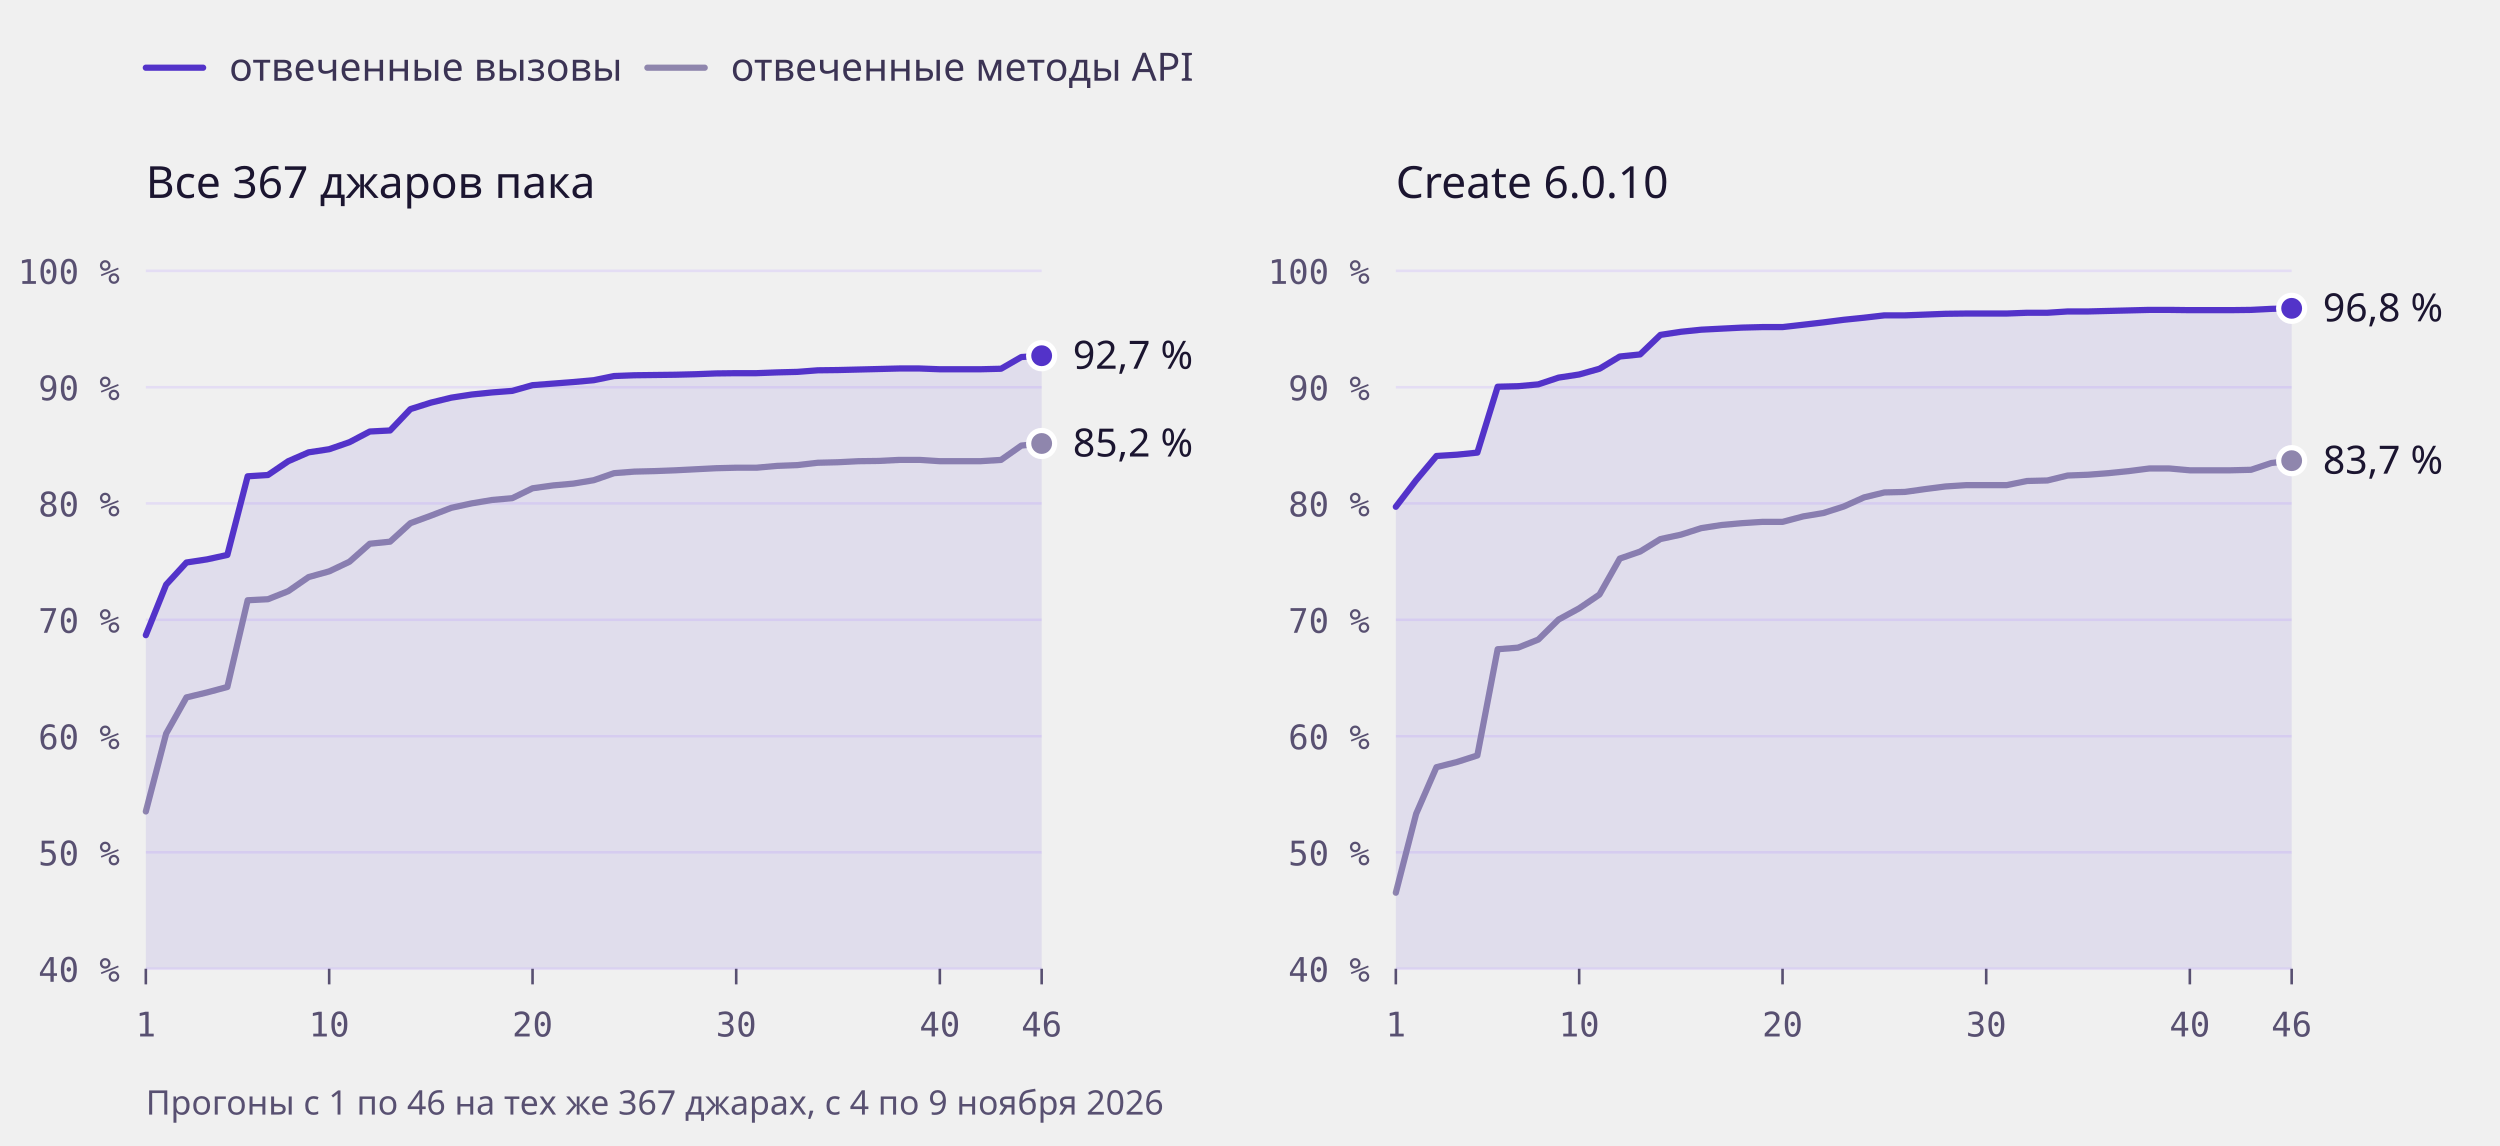
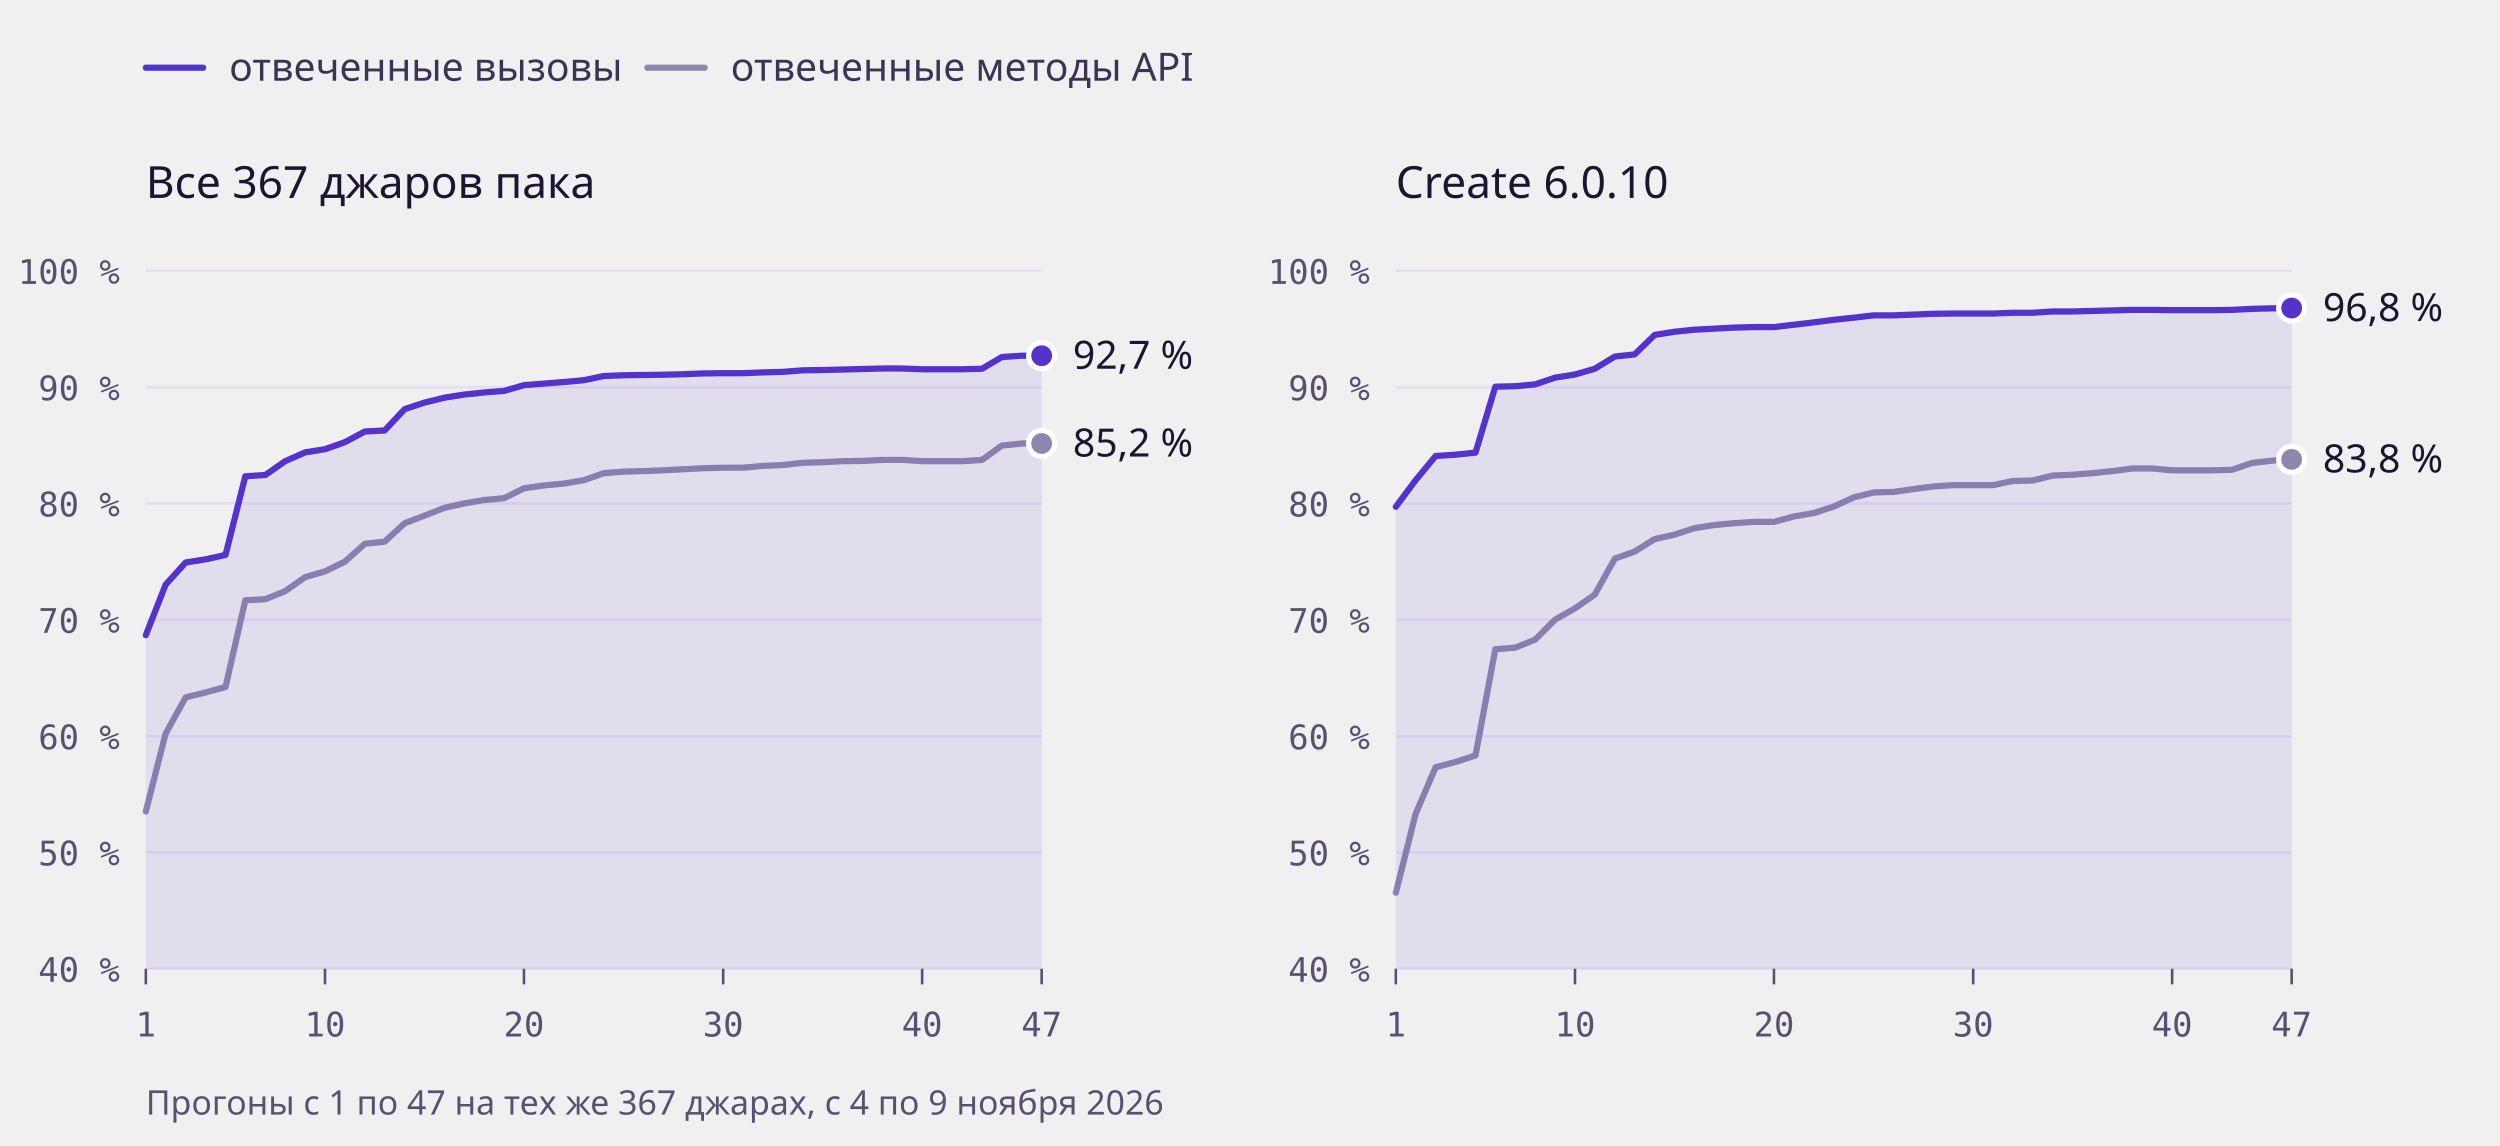
<svg xmlns="http://www.w3.org/2000/svg" viewBox="0 0 960 440" width="960" height="440" role="img" aria-labelledby="t d">
  <line x1="56" y1="26" x2="78" y2="26" stroke="#5333c9" stroke-width="2.4" stroke-linecap="round" />
  <text x="88.0" y="31.0" font-family="'HZ Geist', sans-serif" font-weight="400" font-size="15" fill="#3b3354">отвеченные вызовы</text>
  <line x1="248.6" y1="26" x2="270.6" y2="26" stroke="#8f86ad" stroke-width="2.4" stroke-linecap="round" />
  <text x="280.6" y="31.0" font-family="'HZ Geist', sans-serif" font-weight="400" font-size="15" fill="#3b3354">отвеченные методы API</text>
  <text x="56.0" y="76.0" font-family="'HZ Geist Medium', sans-serif" font-weight="500" font-size="17" fill="#1b1530">Все 367 джаров пака</text>
  <line x1="56" y1="372.0" x2="400" y2="372.0" stroke="#e4ddf4" stroke-width="1" />
  <text x="46.0" y="377.0" font-family="'HZ Geist Mono', ui-monospace, monospace" font-weight="400" font-size="13" fill="#585071" text-anchor="end">40 %</text>
  <line x1="56" y1="327.3" x2="400" y2="327.3" stroke="#e4ddf4" stroke-width="1" />
  <text x="46.0" y="332.3" font-family="'HZ Geist Mono', ui-monospace, monospace" font-weight="400" font-size="13" fill="#585071" text-anchor="end">50 %</text>
  <line x1="56" y1="282.7" x2="400" y2="282.7" stroke="#e4ddf4" stroke-width="1" />
  <text x="46.0" y="287.7" font-family="'HZ Geist Mono', ui-monospace, monospace" font-weight="400" font-size="13" fill="#585071" text-anchor="end">60 %</text>
  <line x1="56" y1="238.0" x2="400" y2="238.0" stroke="#e4ddf4" stroke-width="1" />
  <text x="46.0" y="243.0" font-family="'HZ Geist Mono', ui-monospace, monospace" font-weight="400" font-size="13" fill="#585071" text-anchor="end">70 %</text>
  <line x1="56" y1="193.3" x2="400" y2="193.3" stroke="#e4ddf4" stroke-width="1" />
  <text x="46.0" y="198.3" font-family="'HZ Geist Mono', ui-monospace, monospace" font-weight="400" font-size="13" fill="#585071" text-anchor="end">80 %</text>
  <line x1="56" y1="148.7" x2="400" y2="148.7" stroke="#e4ddf4" stroke-width="1" />
  <text x="46.0" y="153.7" font-family="'HZ Geist Mono', ui-monospace, monospace" font-weight="400" font-size="13" fill="#585071" text-anchor="end">90 %</text>
  <line x1="56" y1="104.0" x2="400" y2="104.0" stroke="#e4ddf4" stroke-width="1" />
  <text x="46.0" y="109.0" font-family="'HZ Geist Mono', ui-monospace, monospace" font-weight="400" font-size="13" fill="#585071" text-anchor="end">100 %</text>
  <line x1="56.0" y1="372" x2="56.0" y2="378" stroke="#585071" stroke-width="1" />
  <text x="56.0" y="398.0" font-family="'HZ Geist Mono', ui-monospace, monospace" font-weight="400" font-size="13" fill="#585071" text-anchor="middle">1</text>
-   <line x1="126.4" y1="372" x2="126.4" y2="378" stroke="#585071" stroke-width="1" />
-   <text x="126.4" y="398.0" font-family="'HZ Geist Mono', ui-monospace, monospace" font-weight="400" font-size="13" fill="#585071" text-anchor="middle">10</text>
-   <line x1="204.5" y1="372" x2="204.5" y2="378" stroke="#585071" stroke-width="1" />
-   <text x="204.5" y="398.0" font-family="'HZ Geist Mono', ui-monospace, monospace" font-weight="400" font-size="13" fill="#585071" text-anchor="middle">20</text>
-   <line x1="282.7" y1="372" x2="282.7" y2="378" stroke="#585071" stroke-width="1" />
-   <text x="282.7" y="398.0" font-family="'HZ Geist Mono', ui-monospace, monospace" font-weight="400" font-size="13" fill="#585071" text-anchor="middle">30</text>
-   <line x1="360.9" y1="372" x2="360.9" y2="378" stroke="#585071" stroke-width="1" />
-   <text x="360.9" y="398.0" font-family="'HZ Geist Mono', ui-monospace, monospace" font-weight="400" font-size="13" fill="#585071" text-anchor="middle">40</text>
+   <line x1="124.8" y1="372" x2="124.8" y2="378" stroke="#585071" stroke-width="1" />
+   <text x="124.8" y="398.0" font-family="'HZ Geist Mono', ui-monospace, monospace" font-weight="400" font-size="13" fill="#585071" text-anchor="middle">10</text>
+   <line x1="201.2" y1="372" x2="201.2" y2="378" stroke="#585071" stroke-width="1" />
+   <text x="201.2" y="398.0" font-family="'HZ Geist Mono', ui-monospace, monospace" font-weight="400" font-size="13" fill="#585071" text-anchor="middle">20</text>
+   <line x1="277.7" y1="372" x2="277.7" y2="378" stroke="#585071" stroke-width="1" />
+   <text x="277.7" y="398.0" font-family="'HZ Geist Mono', ui-monospace, monospace" font-weight="400" font-size="13" fill="#585071" text-anchor="middle">30</text>
+   <line x1="354.1" y1="372" x2="354.1" y2="378" stroke="#585071" stroke-width="1" />
+   <text x="354.1" y="398.0" font-family="'HZ Geist Mono', ui-monospace, monospace" font-weight="400" font-size="13" fill="#585071" text-anchor="middle">40</text>
  <line x1="400.0" y1="372" x2="400.0" y2="378" stroke="#585071" stroke-width="1" />
-   <text x="400.0" y="398.0" font-family="'HZ Geist Mono', ui-monospace, monospace" font-weight="400" font-size="13" fill="#585071" text-anchor="middle">46</text>
-   <polyline points="56.0,311.6 63.8,281.7 71.6,267.8 79.5,265.9 87.3,263.8 95.1,230.5 102.9,230.1 110.7,227.0 118.5,221.6 126.4,219.4 134.2,215.7 142.0,208.8 149.8,208.0 157.6,200.9 165.5,198.0 173.3,195.0 181.1,193.3 188.9,192.0 196.7,191.3 204.5,187.5 212.4,186.4 220.2,185.7 228.0,184.4 235.8,181.7 243.6,181.1 251.5,180.9 259.3,180.6 267.1,180.2 274.9,179.8 282.7,179.6 290.5,179.6 298.4,178.9 306.2,178.6 314.0,177.7 321.8,177.5 329.6,177.1 337.5,177.0 345.3,176.6 353.1,176.6 360.9,177.1 368.7,177.1 376.5,177.1 384.4,176.6 392.2,171.1 400.0,170.3" fill="none" stroke="#8f86ad" stroke-width="2.4" stroke-linejoin="round" stroke-linecap="round" />
-   <path d="M56.0,372 L56.0,243.9 L63.8,224.5 L71.6,216.0 L79.5,214.8 L87.3,213.1 L95.1,182.9 L102.9,182.4 L110.7,177.1 L118.5,173.7 L126.4,172.5 L134.2,169.8 L142.0,165.7 L149.8,165.3 L157.6,157.1 L165.5,154.6 L173.3,152.7 L181.1,151.5 L188.9,150.7 L196.7,150.1 L204.5,147.9 L212.4,147.3 L220.2,146.7 L228.0,146.0 L235.8,144.4 L243.6,144.1 L251.5,144.0 L259.3,143.9 L267.1,143.7 L274.9,143.4 L282.7,143.3 L290.5,143.3 L298.4,143.0 L306.2,142.8 L314.0,142.2 L321.8,142.1 L329.6,141.9 L337.5,141.7 L345.3,141.5 L353.1,141.5 L360.9,141.8 L368.7,141.8 L376.5,141.8 L384.4,141.6 L392.2,137.1 L400.0,136.6 L400.0,372 Z" fill="#5333c9" opacity="0.1" />
-   <polyline points="56.0,243.9 63.8,224.5 71.6,216.0 79.5,214.8 87.3,213.1 95.1,182.9 102.9,182.4 110.7,177.1 118.5,173.7 126.4,172.5 134.2,169.8 142.0,165.7 149.8,165.3 157.6,157.1 165.5,154.6 173.3,152.7 181.1,151.5 188.9,150.7 196.7,150.1 204.5,147.9 212.4,147.3 220.2,146.7 228.0,146.0 235.8,144.4 243.6,144.1 251.5,144.0 259.3,143.9 267.1,143.7 274.9,143.4 282.7,143.3 290.5,143.3 298.4,143.0 306.2,142.8 314.0,142.2 321.8,142.1 329.6,141.9 337.5,141.7 345.3,141.5 353.1,141.5 360.9,141.8 368.7,141.8 376.5,141.8 384.4,141.6 392.2,137.1 400.0,136.6" fill="none" stroke="#5333c9" stroke-width="2.4" stroke-linejoin="round" stroke-linecap="round" />
+   <text x="400.0" y="398.0" font-family="'HZ Geist Mono', ui-monospace, monospace" font-weight="400" font-size="13" fill="#585071" text-anchor="middle">47</text>
+   <polyline points="56.0,311.6 63.6,281.7 71.3,267.8 78.9,265.9 86.6,263.8 94.2,230.5 101.9,230.1 109.5,227.0 117.2,221.6 124.8,219.4 132.4,215.7 140.1,208.8 147.7,208.0 155.4,200.9 163.0,198.0 170.7,195.0 178.3,193.3 186.0,192.0 193.6,191.3 201.2,187.5 208.9,186.4 216.5,185.7 224.2,184.4 231.8,181.7 239.5,181.1 247.1,180.9 254.8,180.6 262.4,180.2 270.0,179.8 277.7,179.6 285.3,179.6 293.0,178.9 300.6,178.6 308.3,177.7 315.9,177.5 323.6,177.1 331.2,177.0 338.8,176.6 346.5,176.6 354.1,177.1 361.8,177.1 369.4,177.1 377.1,176.6 384.7,171.1 392.4,170.3 400.0,170.3" fill="none" stroke="#8f86ad" stroke-width="2.4" stroke-linejoin="round" stroke-linecap="round" />
+   <path d="M56.0,372 L56.0,243.9 L63.6,224.5 L71.3,216.0 L78.9,214.8 L86.6,213.1 L94.2,182.9 L101.9,182.4 L109.5,177.1 L117.2,173.7 L124.8,172.5 L132.4,169.8 L140.1,165.7 L147.7,165.3 L155.4,157.1 L163.0,154.6 L170.7,152.7 L178.3,151.5 L186.0,150.7 L193.6,150.1 L201.2,147.9 L208.9,147.3 L216.5,146.7 L224.2,146.0 L231.8,144.4 L239.5,144.1 L247.1,144.0 L254.8,143.9 L262.4,143.7 L270.0,143.4 L277.7,143.3 L285.3,143.3 L293.0,143.0 L300.6,142.8 L308.3,142.2 L315.9,142.1 L323.6,141.9 L331.2,141.7 L338.8,141.5 L346.5,141.5 L354.1,141.8 L361.8,141.8 L369.4,141.8 L377.1,141.6 L384.7,137.1 L392.4,136.6 L400.0,136.6 L400.0,372 Z" fill="#5333c9" opacity="0.1" />
+   <polyline points="56.0,243.9 63.6,224.5 71.3,216.0 78.9,214.8 86.6,213.1 94.2,182.9 101.9,182.4 109.5,177.1 117.2,173.7 124.8,172.5 132.4,169.8 140.1,165.7 147.7,165.3 155.4,157.1 163.0,154.6 170.7,152.7 178.3,151.5 186.0,150.7 193.6,150.1 201.2,147.9 208.9,147.3 216.5,146.7 224.2,146.0 231.8,144.4 239.5,144.1 247.1,144.0 254.8,143.9 262.4,143.7 270.0,143.4 277.7,143.3 285.3,143.3 293.0,143.0 300.6,142.8 308.3,142.2 315.9,142.1 323.6,141.9 331.2,141.7 338.8,141.5 346.5,141.5 354.1,141.8 361.8,141.8 369.4,141.8 377.1,141.6 384.7,137.1 392.4,136.6 400.0,136.6" fill="none" stroke="#5333c9" stroke-width="2.4" stroke-linejoin="round" stroke-linecap="round" />
  <circle cx="400.0" cy="136.6" r="5" fill="#5333c9" stroke="#ffffff" stroke-width="2" />
  <circle cx="400.0" cy="170.3" r="5" fill="#8f86ad" stroke="#ffffff" stroke-width="2" />
  <text x="412.0" y="141.6" font-family="'HZ Geist Medium', sans-serif" font-weight="500" font-size="15" fill="#1b1530">92,7 %</text>
  <text x="412.0" y="175.3" font-family="'HZ Geist Medium', sans-serif" font-weight="500" font-size="15" fill="#1b1530">85,2 %</text>
  <text x="536.0" y="76.0" font-family="'HZ Geist Medium', sans-serif" font-weight="500" font-size="17" fill="#1b1530">Create 6.0.10</text>
  <line x1="536" y1="372.0" x2="880" y2="372.0" stroke="#e4ddf4" stroke-width="1" />
  <text x="526.0" y="377.0" font-family="'HZ Geist Mono', ui-monospace, monospace" font-weight="400" font-size="13" fill="#585071" text-anchor="end">40 %</text>
  <line x1="536" y1="327.3" x2="880" y2="327.3" stroke="#e4ddf4" stroke-width="1" />
  <text x="526.0" y="332.3" font-family="'HZ Geist Mono', ui-monospace, monospace" font-weight="400" font-size="13" fill="#585071" text-anchor="end">50 %</text>
  <line x1="536" y1="282.7" x2="880" y2="282.7" stroke="#e4ddf4" stroke-width="1" />
  <text x="526.0" y="287.7" font-family="'HZ Geist Mono', ui-monospace, monospace" font-weight="400" font-size="13" fill="#585071" text-anchor="end">60 %</text>
  <line x1="536" y1="238.0" x2="880" y2="238.0" stroke="#e4ddf4" stroke-width="1" />
  <text x="526.0" y="243.0" font-family="'HZ Geist Mono', ui-monospace, monospace" font-weight="400" font-size="13" fill="#585071" text-anchor="end">70 %</text>
  <line x1="536" y1="193.3" x2="880" y2="193.3" stroke="#e4ddf4" stroke-width="1" />
  <text x="526.0" y="198.3" font-family="'HZ Geist Mono', ui-monospace, monospace" font-weight="400" font-size="13" fill="#585071" text-anchor="end">80 %</text>
  <line x1="536" y1="148.7" x2="880" y2="148.7" stroke="#e4ddf4" stroke-width="1" />
  <text x="526.0" y="153.7" font-family="'HZ Geist Mono', ui-monospace, monospace" font-weight="400" font-size="13" fill="#585071" text-anchor="end">90 %</text>
  <line x1="536" y1="104.0" x2="880" y2="104.0" stroke="#e4ddf4" stroke-width="1" />
  <text x="526.0" y="109.0" font-family="'HZ Geist Mono', ui-monospace, monospace" font-weight="400" font-size="13" fill="#585071" text-anchor="end">100 %</text>
  <line x1="536.0" y1="372" x2="536.0" y2="378" stroke="#585071" stroke-width="1" />
  <text x="536.0" y="398.0" font-family="'HZ Geist Mono', ui-monospace, monospace" font-weight="400" font-size="13" fill="#585071" text-anchor="middle">1</text>
-   <line x1="606.4" y1="372" x2="606.4" y2="378" stroke="#585071" stroke-width="1" />
-   <text x="606.4" y="398.0" font-family="'HZ Geist Mono', ui-monospace, monospace" font-weight="400" font-size="13" fill="#585071" text-anchor="middle">10</text>
-   <line x1="684.5" y1="372" x2="684.5" y2="378" stroke="#585071" stroke-width="1" />
-   <text x="684.5" y="398.0" font-family="'HZ Geist Mono', ui-monospace, monospace" font-weight="400" font-size="13" fill="#585071" text-anchor="middle">20</text>
-   <line x1="762.7" y1="372" x2="762.7" y2="378" stroke="#585071" stroke-width="1" />
-   <text x="762.7" y="398.0" font-family="'HZ Geist Mono', ui-monospace, monospace" font-weight="400" font-size="13" fill="#585071" text-anchor="middle">30</text>
-   <line x1="840.9" y1="372" x2="840.9" y2="378" stroke="#585071" stroke-width="1" />
-   <text x="840.9" y="398.0" font-family="'HZ Geist Mono', ui-monospace, monospace" font-weight="400" font-size="13" fill="#585071" text-anchor="middle">40</text>
+   <line x1="604.8" y1="372" x2="604.8" y2="378" stroke="#585071" stroke-width="1" />
+   <text x="604.8" y="398.0" font-family="'HZ Geist Mono', ui-monospace, monospace" font-weight="400" font-size="13" fill="#585071" text-anchor="middle">10</text>
+   <line x1="681.2" y1="372" x2="681.2" y2="378" stroke="#585071" stroke-width="1" />
+   <text x="681.2" y="398.0" font-family="'HZ Geist Mono', ui-monospace, monospace" font-weight="400" font-size="13" fill="#585071" text-anchor="middle">20</text>
+   <line x1="757.7" y1="372" x2="757.7" y2="378" stroke="#585071" stroke-width="1" />
+   <text x="757.7" y="398.0" font-family="'HZ Geist Mono', ui-monospace, monospace" font-weight="400" font-size="13" fill="#585071" text-anchor="middle">30</text>
+   <line x1="834.1" y1="372" x2="834.1" y2="378" stroke="#585071" stroke-width="1" />
+   <text x="834.1" y="398.0" font-family="'HZ Geist Mono', ui-monospace, monospace" font-weight="400" font-size="13" fill="#585071" text-anchor="middle">40</text>
  <line x1="880.0" y1="372" x2="880.0" y2="378" stroke="#585071" stroke-width="1" />
-   <text x="880.0" y="398.0" font-family="'HZ Geist Mono', ui-monospace, monospace" font-weight="400" font-size="13" fill="#585071" text-anchor="middle">46</text>
-   <polyline points="536.0,342.8 543.8,312.5 551.6,294.6 559.5,292.6 567.3,290.1 575.1,249.3 582.9,248.7 590.7,245.6 598.5,237.9 606.4,233.6 614.2,228.3 622.0,214.5 629.8,211.8 637.6,207.0 645.5,205.3 653.3,202.8 661.1,201.6 668.9,200.9 676.7,200.4 684.5,200.4 692.4,198.3 700.2,197.0 708.0,194.5 715.8,191.0 723.6,189.1 731.5,188.9 739.3,187.8 747.1,186.8 754.9,186.3 762.7,186.3 770.5,186.3 778.4,184.7 786.2,184.5 794.0,182.6 801.8,182.3 809.6,181.7 817.5,180.9 825.3,179.9 833.1,179.9 840.9,180.6 848.7,180.6 856.5,180.6 864.4,180.4 872.2,177.8 880.0,176.9" fill="none" stroke="#8f86ad" stroke-width="2.4" stroke-linejoin="round" stroke-linecap="round" />
-   <path d="M536.0,372 L536.0,194.6 L543.8,184.4 L551.6,175.1 L559.5,174.6 L567.3,173.8 L575.1,148.5 L582.9,148.3 L590.7,147.6 L598.5,145.0 L606.4,143.8 L614.2,141.6 L622.0,136.9 L629.8,136.1 L637.6,128.6 L645.5,127.4 L653.3,126.6 L661.1,126.2 L668.9,125.8 L676.7,125.6 L684.5,125.6 L692.4,124.7 L700.2,123.8 L708.0,122.8 L715.8,122.0 L723.6,121.1 L731.5,121.1 L739.3,120.8 L747.1,120.5 L754.9,120.4 L762.7,120.4 L770.5,120.4 L778.4,120.1 L786.2,120.1 L794.0,119.6 L801.8,119.6 L809.6,119.4 L817.5,119.2 L825.3,119.0 L833.1,119.0 L840.9,119.1 L848.7,119.1 L856.5,119.1 L864.4,119.0 L872.2,118.6 L880.0,118.4 L880.0,372 Z" fill="#5333c9" opacity="0.1" />
-   <polyline points="536.0,194.6 543.8,184.4 551.6,175.1 559.5,174.6 567.3,173.8 575.1,148.5 582.9,148.3 590.7,147.6 598.5,145.0 606.4,143.8 614.2,141.6 622.0,136.9 629.8,136.1 637.6,128.6 645.5,127.4 653.3,126.6 661.1,126.2 668.9,125.8 676.7,125.6 684.5,125.6 692.4,124.7 700.2,123.8 708.0,122.8 715.8,122.0 723.6,121.1 731.5,121.1 739.3,120.8 747.1,120.5 754.9,120.4 762.7,120.4 770.5,120.4 778.4,120.1 786.2,120.1 794.0,119.6 801.8,119.6 809.6,119.4 817.5,119.2 825.3,119.0 833.1,119.0 840.9,119.1 848.7,119.1 856.5,119.1 864.4,119.0 872.2,118.6 880.0,118.4" fill="none" stroke="#5333c9" stroke-width="2.4" stroke-linejoin="round" stroke-linecap="round" />
-   <circle cx="880.0" cy="118.4" r="5" fill="#5333c9" stroke="#ffffff" stroke-width="2" />
-   <circle cx="880.0" cy="176.9" r="5" fill="#8f86ad" stroke="#ffffff" stroke-width="2" />
-   <text x="892.0" y="123.4" font-family="'HZ Geist Medium', sans-serif" font-weight="500" font-size="15" fill="#1b1530">96,8 %</text>
-   <text x="892.0" y="181.9" font-family="'HZ Geist Medium', sans-serif" font-weight="500" font-size="15" fill="#1b1530">83,7 %</text>
-   <text x="56.0" y="428.0" font-family="'HZ Geist', sans-serif" font-weight="400" font-size="13" fill="#585071">Прогоны с 1 по 46 на тех же 367 джарах, с 4 по 9 ноября 2026</text>
+   <text x="880.0" y="398.0" font-family="'HZ Geist Mono', ui-monospace, monospace" font-weight="400" font-size="13" fill="#585071" text-anchor="middle">47</text>
+   <polyline points="536.0,342.8 543.6,312.5 551.3,294.6 558.9,292.6 566.6,290.1 574.2,249.3 581.9,248.7 589.5,245.6 597.2,237.9 604.8,233.6 612.4,228.3 620.1,214.5 627.7,211.8 635.4,207.0 643.0,205.3 650.7,202.8 658.3,201.6 666.0,200.9 673.6,200.4 681.2,200.4 688.9,198.3 696.5,197.0 704.2,194.5 711.8,191.0 719.5,189.1 727.1,188.9 734.8,187.8 742.4,186.8 750.0,186.3 757.7,186.3 765.3,186.3 773.0,184.7 780.6,184.5 788.3,182.6 795.9,182.3 803.6,181.7 811.2,180.9 818.8,179.9 826.5,179.9 834.1,180.6 841.8,180.6 849.4,180.6 857.1,180.4 864.7,177.8 872.4,176.9 880.0,176.4" fill="none" stroke="#8f86ad" stroke-width="2.4" stroke-linejoin="round" stroke-linecap="round" />
+   <path d="M536.0,372 L536.0,194.6 L543.6,184.4 L551.3,175.1 L558.9,174.6 L566.6,173.8 L574.2,148.5 L581.9,148.3 L589.5,147.6 L597.2,145.0 L604.8,143.8 L612.4,141.6 L620.1,136.9 L627.7,136.1 L635.4,128.6 L643.0,127.4 L650.7,126.6 L658.3,126.2 L666.0,125.8 L673.6,125.6 L681.2,125.6 L688.9,124.7 L696.5,123.8 L704.2,122.8 L711.8,122.0 L719.5,121.1 L727.1,121.1 L734.8,120.8 L742.4,120.5 L750.0,120.4 L757.7,120.4 L765.3,120.4 L773.0,120.1 L780.6,120.1 L788.3,119.6 L795.9,119.6 L803.6,119.4 L811.2,119.2 L818.8,119.0 L826.5,119.0 L834.1,119.1 L841.8,119.1 L849.4,119.1 L857.1,119.0 L864.7,118.6 L872.4,118.4 L880.0,118.3 L880.0,372 Z" fill="#5333c9" opacity="0.1" />
+   <polyline points="536.0,194.6 543.6,184.4 551.3,175.1 558.9,174.6 566.6,173.8 574.2,148.5 581.9,148.3 589.5,147.6 597.2,145.0 604.8,143.8 612.4,141.6 620.1,136.9 627.7,136.1 635.4,128.6 643.0,127.4 650.7,126.6 658.3,126.2 666.0,125.8 673.6,125.6 681.2,125.6 688.9,124.7 696.5,123.8 704.2,122.8 711.8,122.0 719.5,121.1 727.1,121.1 734.8,120.8 742.4,120.5 750.0,120.4 757.7,120.4 765.3,120.4 773.0,120.1 780.6,120.1 788.3,119.6 795.9,119.6 803.6,119.4 811.2,119.2 818.8,119.0 826.5,119.0 834.1,119.1 841.8,119.1 849.4,119.1 857.1,119.0 864.7,118.6 872.4,118.4 880.0,118.3" fill="none" stroke="#5333c9" stroke-width="2.4" stroke-linejoin="round" stroke-linecap="round" />
+   <circle cx="880.0" cy="118.3" r="5" fill="#5333c9" stroke="#ffffff" stroke-width="2" />
+   <circle cx="880.0" cy="176.4" r="5" fill="#8f86ad" stroke="#ffffff" stroke-width="2" />
+   <text x="892.0" y="123.3" font-family="'HZ Geist Medium', sans-serif" font-weight="500" font-size="15" fill="#1b1530">96,8 %</text>
+   <text x="892.0" y="181.4" font-family="'HZ Geist Medium', sans-serif" font-weight="500" font-size="15" fill="#1b1530">83,8 %</text>
+   <text x="56.0" y="428.0" font-family="'HZ Geist', sans-serif" font-weight="400" font-size="13" fill="#585071">Прогоны с 1 по 47 на тех же 367 джарах, с 4 по 9 ноября 2026</text>
</svg>
